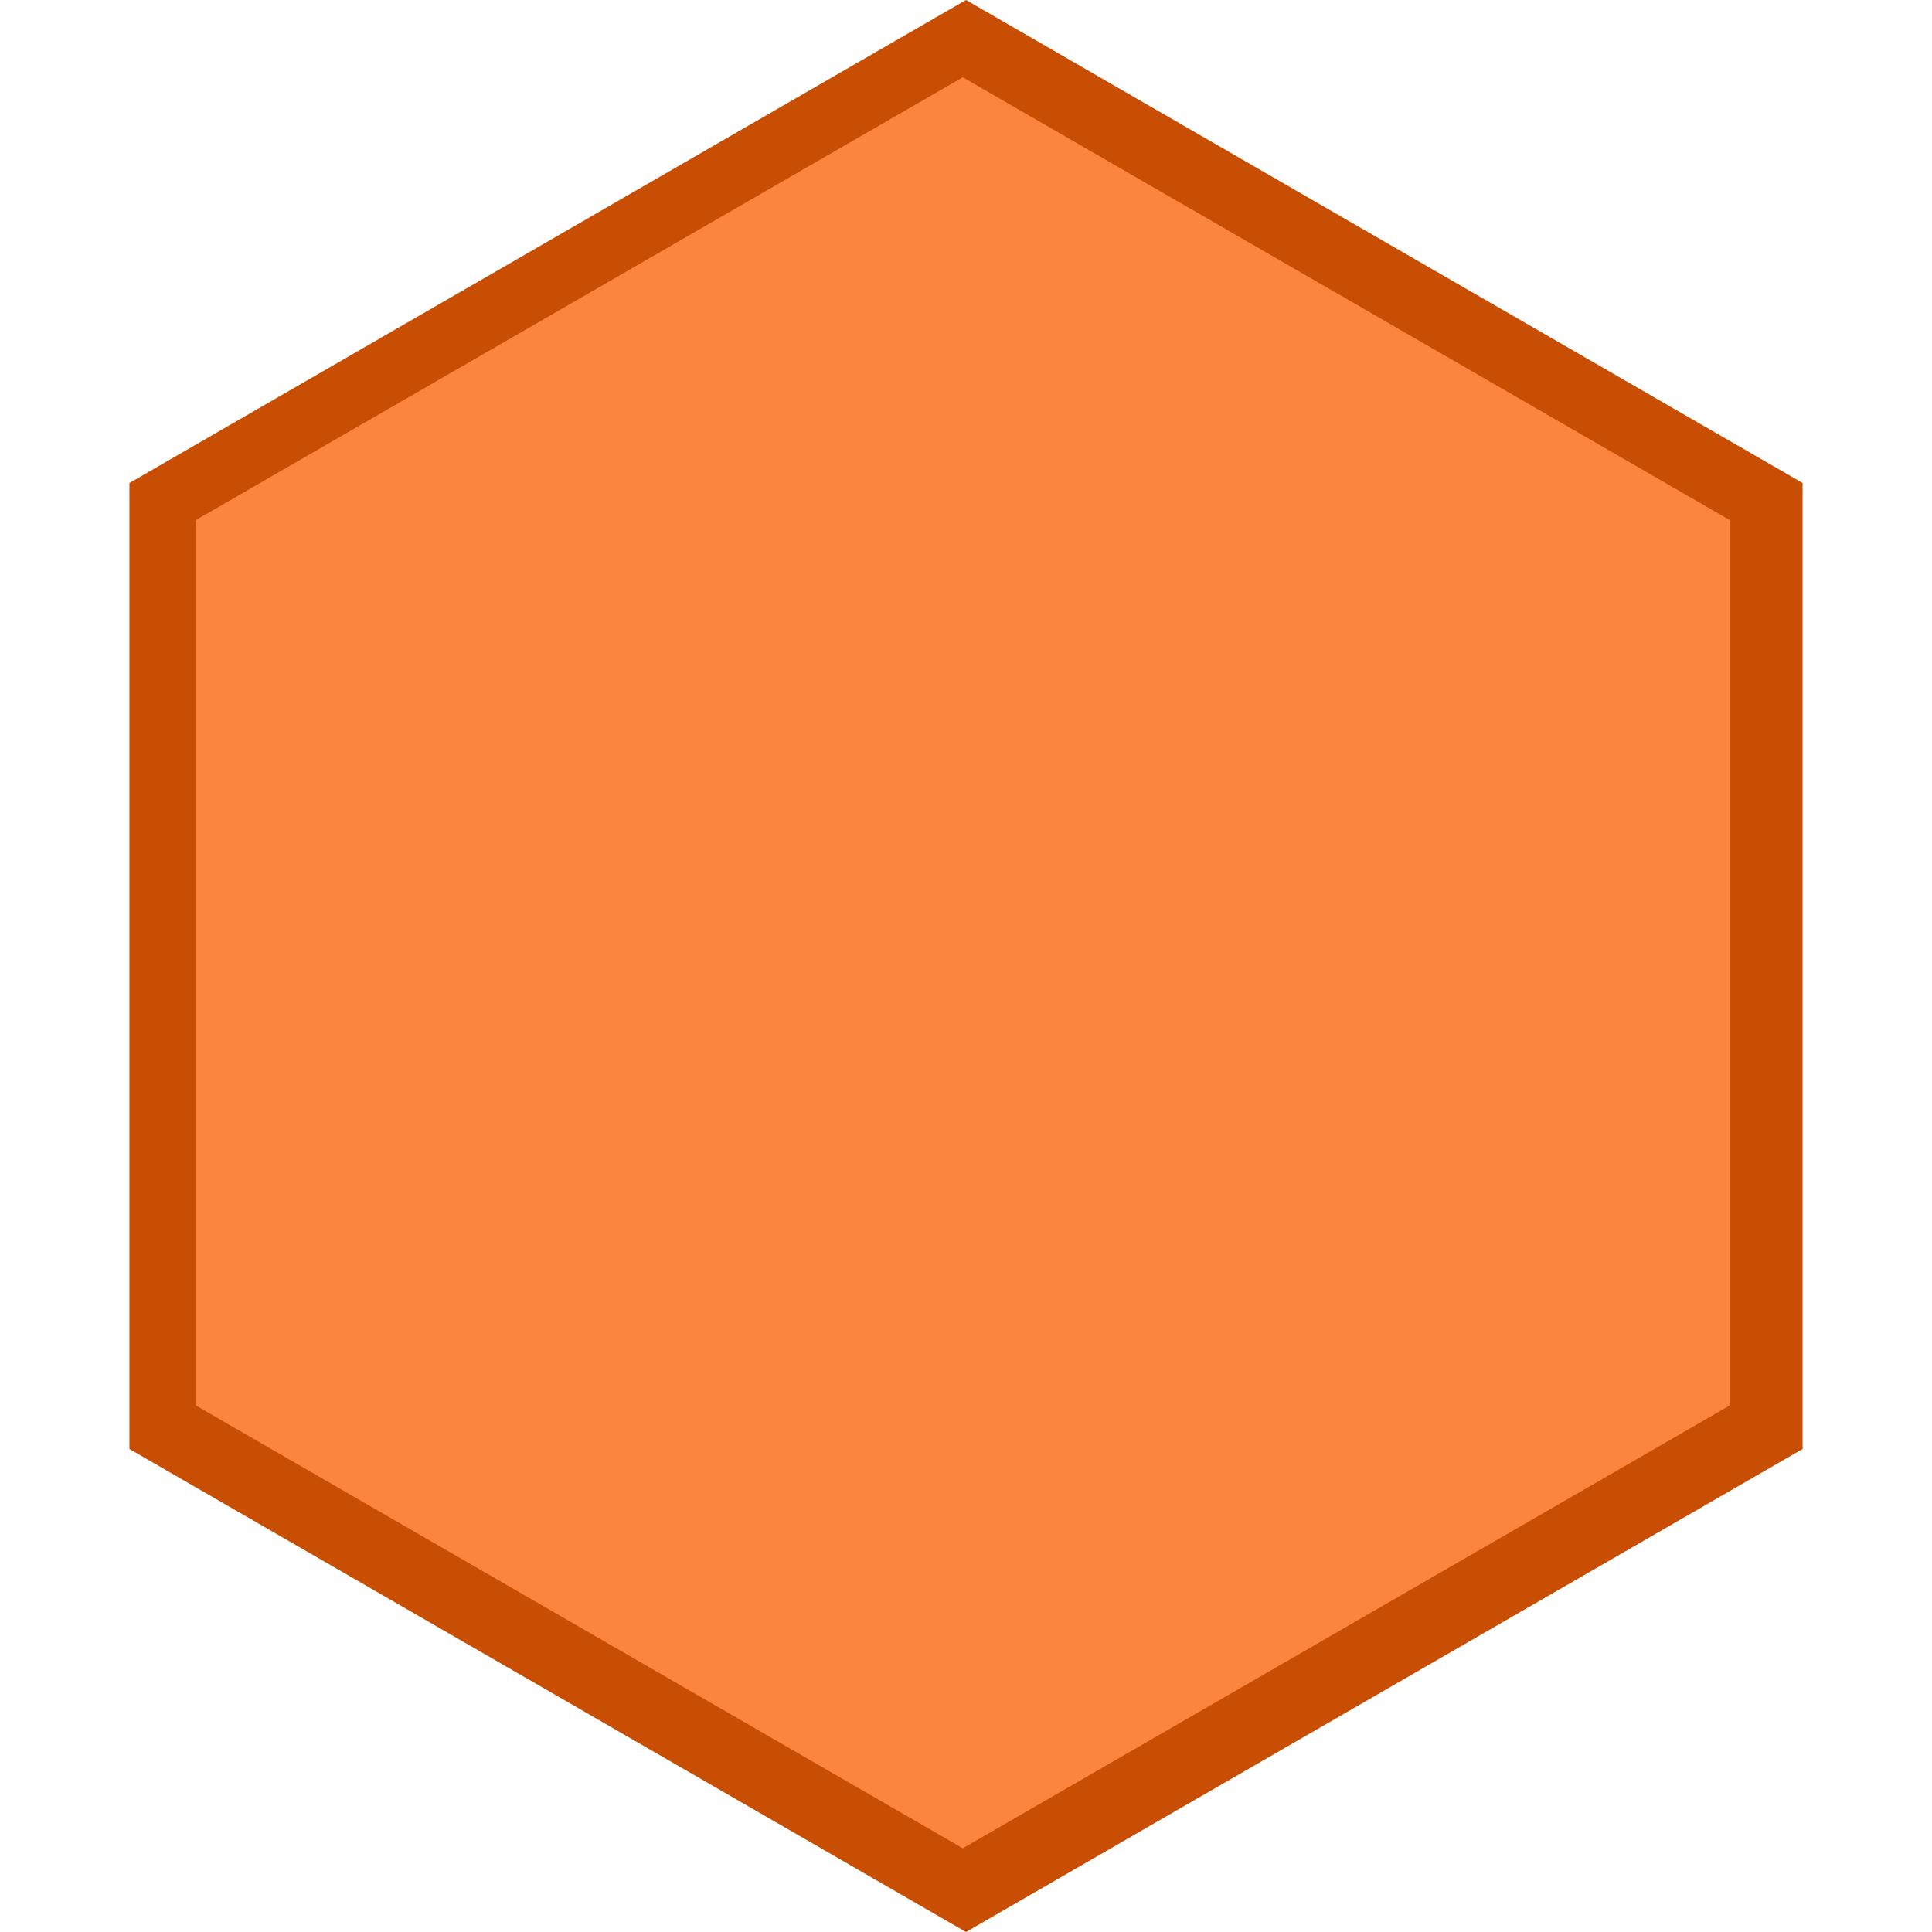
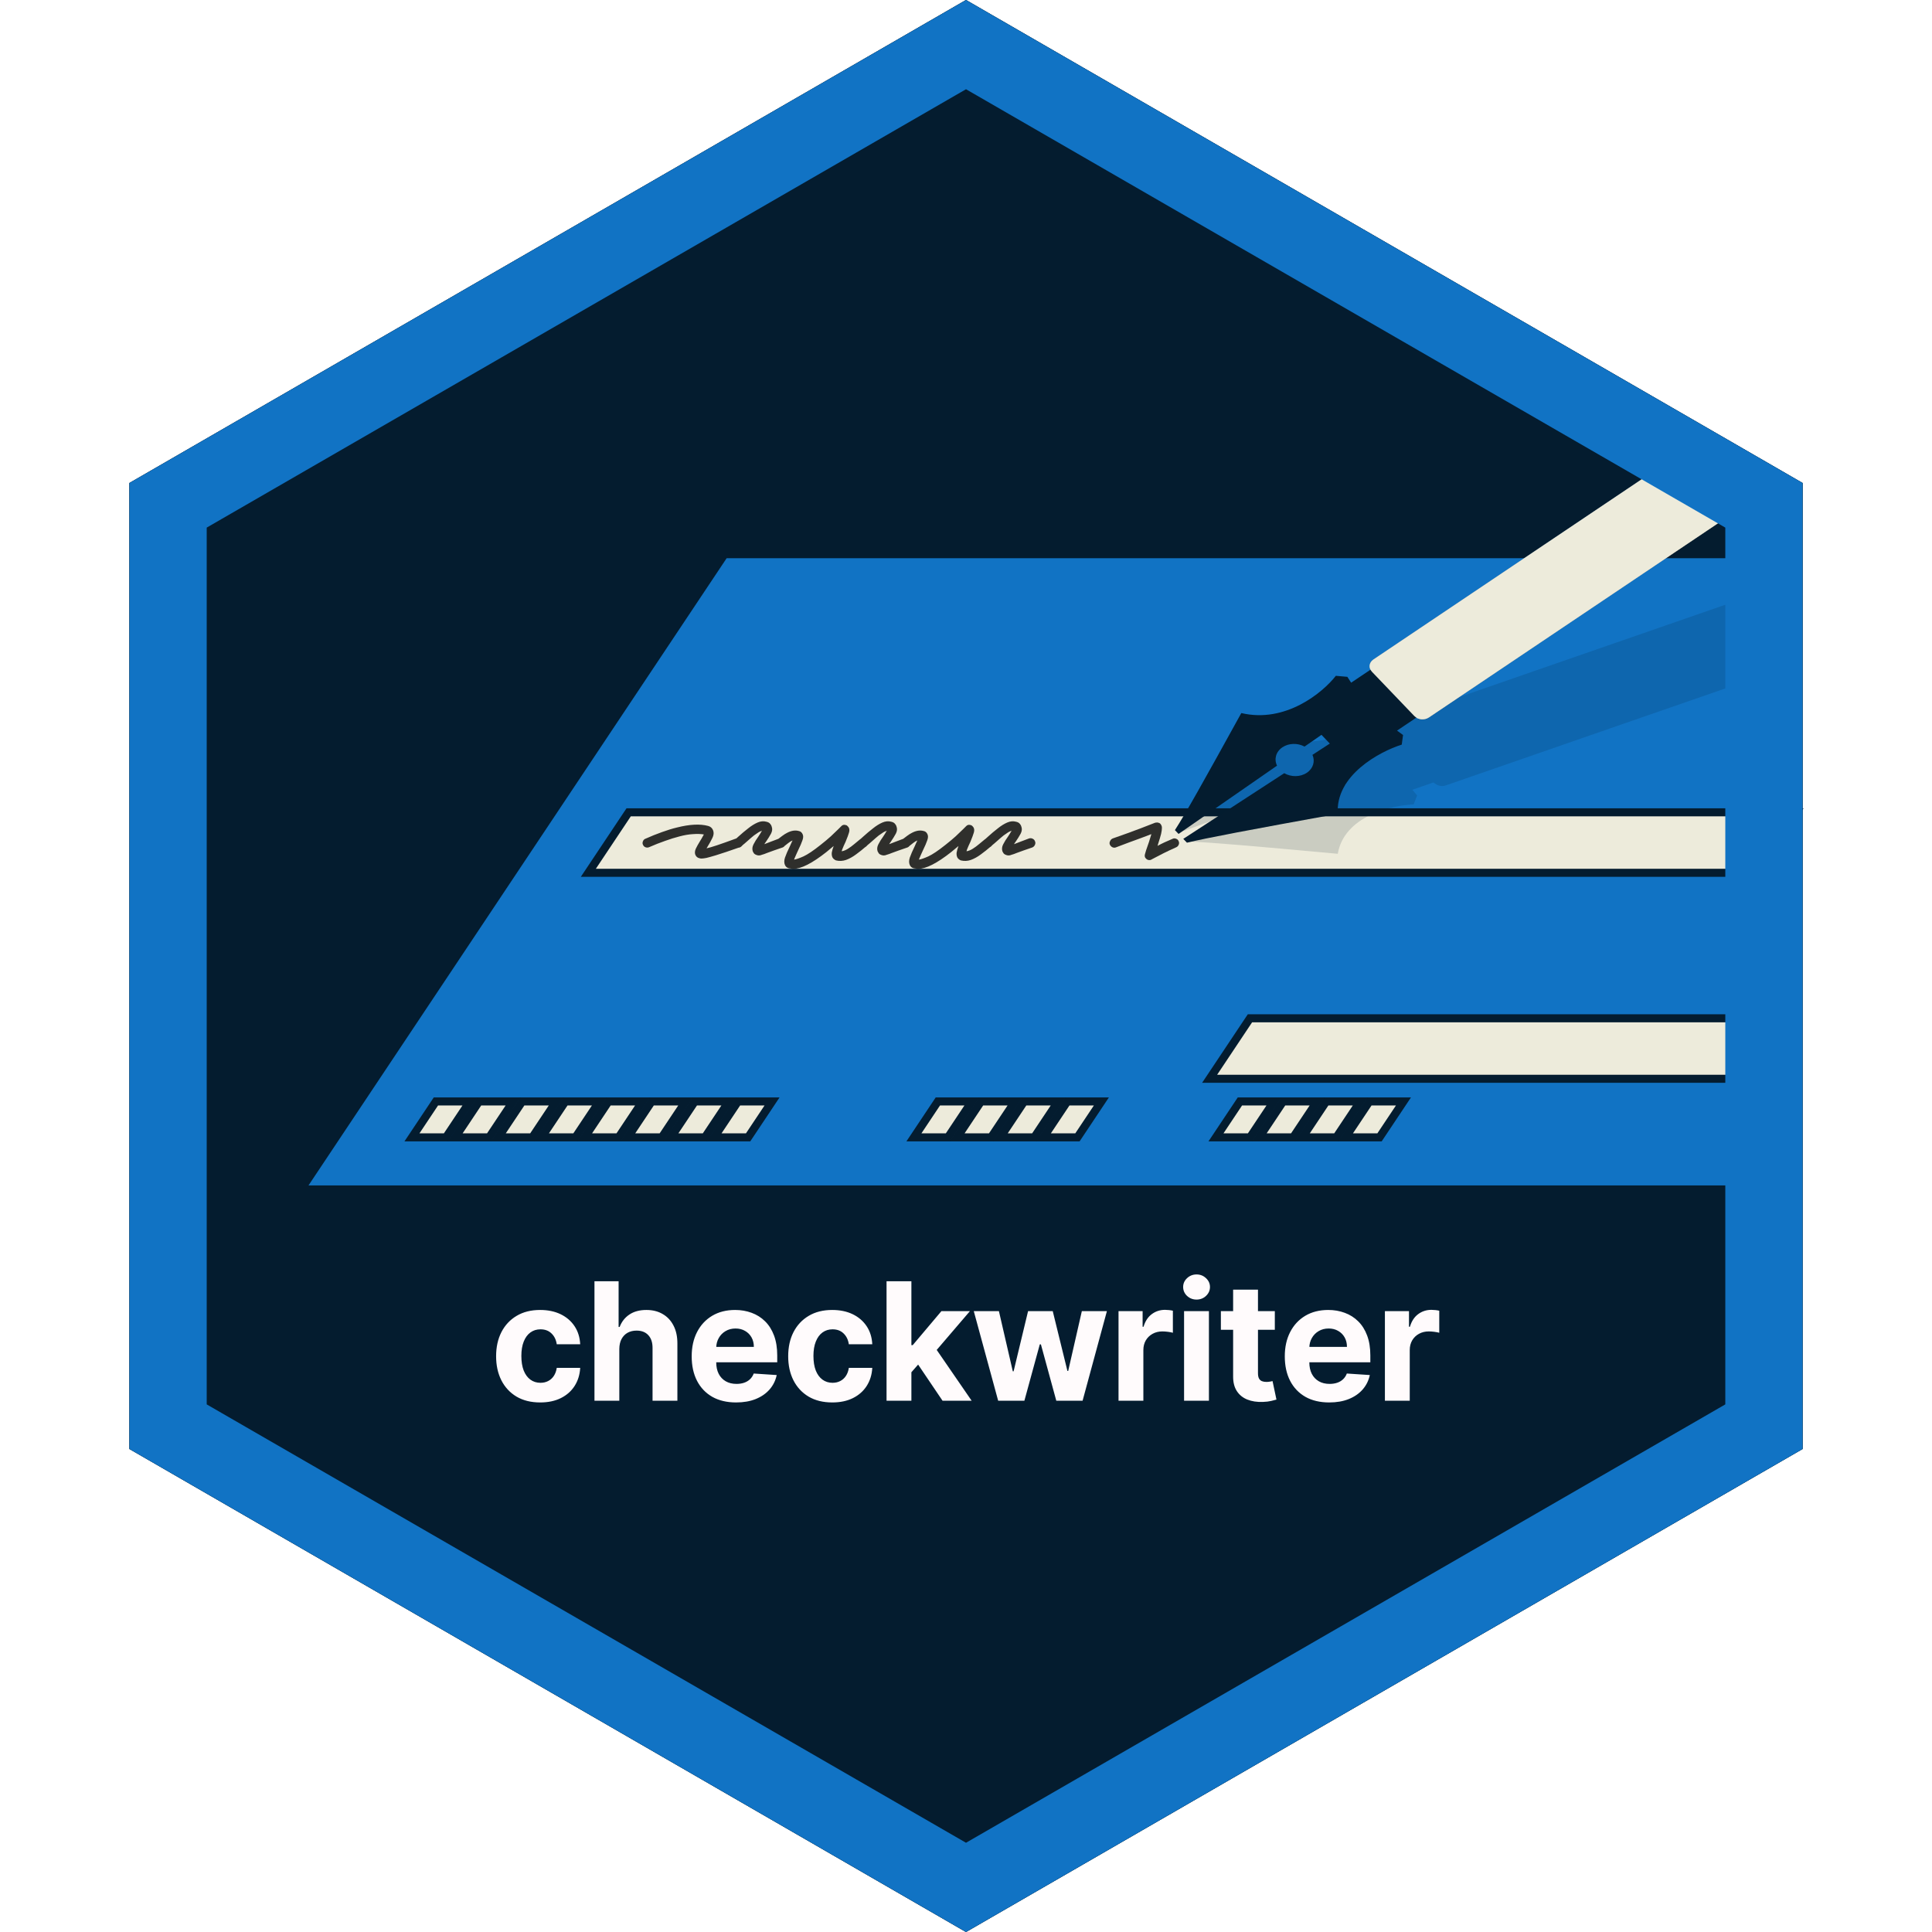
- <svg xmlns="http://www.w3.org/2000/svg" width="300" height="300" viewBox="0 0 300 300" fill="none">
-   <path d="M150 0L279.904 75V225L150 300L20.096 225V75L150 0Z" fill="#C84E04" />
-   <path d="M149.5 12L268.578 80.75V218.25L149.5 287L30.422 218.25V80.75L149.5 12Z" fill="#FB853D" />
+ <svg xmlns="http://www.w3.org/2000/svg" width="200" height="200" viewBox="0 0 200 200" fill="none">
+   <path d="M100 0L186.603 50V150L100 200L13.398 150V50L100 0Z" fill="#041C2F" />
+   <path d="M100 0L186.603 50V150L100 200L13.398 150V50L100 0Z" fill="#041C2F" />
+   <path d="M55.921 145.181C54.971 145.181 54.154 144.98 53.47 144.577C52.79 144.171 52.267 143.607 51.9 142.887C51.538 142.167 51.357 141.338 51.357 140.4C51.357 139.45 51.54 138.617 51.906 137.901C52.277 137.18 52.802 136.619 53.482 136.216C54.162 135.81 54.971 135.607 55.909 135.607C56.718 135.607 57.426 135.753 58.034 136.047C58.642 136.341 59.123 136.754 59.477 137.285C59.831 137.816 60.026 138.44 60.062 139.156H57.635C57.567 138.693 57.386 138.321 57.092 138.039C56.802 137.754 56.422 137.611 55.951 137.611C55.553 137.611 55.205 137.719 54.907 137.937C54.613 138.15 54.383 138.462 54.218 138.873C54.053 139.283 53.971 139.78 53.971 140.364C53.971 140.955 54.051 141.458 54.212 141.873C54.377 142.287 54.609 142.603 54.907 142.821C55.205 143.038 55.553 143.147 55.951 143.147C56.245 143.147 56.508 143.086 56.742 142.966C56.979 142.845 57.175 142.67 57.328 142.44C57.484 142.207 57.587 141.927 57.635 141.601H60.062C60.022 142.31 59.829 142.933 59.483 143.473C59.141 144.008 58.668 144.426 58.064 144.728C57.46 145.03 56.746 145.181 55.921 145.181ZM64.111 139.639V145H61.539V132.636H64.038V137.363H64.147C64.356 136.816 64.694 136.387 65.161 136.077C65.628 135.763 66.213 135.607 66.918 135.607C67.562 135.607 68.123 135.747 68.602 136.029C69.085 136.307 69.459 136.707 69.725 137.23C69.995 137.75 70.127 138.371 70.123 139.096V145H67.552V139.555C67.556 138.983 67.411 138.538 67.117 138.221C66.827 137.903 66.421 137.744 65.897 137.744C65.547 137.744 65.237 137.818 64.968 137.967C64.702 138.116 64.493 138.333 64.34 138.619C64.191 138.901 64.115 139.241 64.111 139.639ZM76.203 145.181C75.249 145.181 74.428 144.988 73.74 144.602C73.056 144.211 72.529 143.66 72.158 142.947C71.788 142.231 71.603 141.384 71.603 140.406C71.603 139.452 71.788 138.615 72.158 137.895C72.529 137.174 73.05 136.613 73.722 136.21C74.398 135.808 75.191 135.607 76.1 135.607C76.712 135.607 77.282 135.705 77.809 135.902C78.34 136.096 78.803 136.387 79.197 136.778C79.596 137.168 79.906 137.659 80.127 138.251C80.348 138.838 80.459 139.527 80.459 140.315V141.022H72.629V139.428H78.038C78.038 139.058 77.958 138.73 77.797 138.444C77.636 138.158 77.412 137.935 77.127 137.774C76.845 137.609 76.517 137.526 76.143 137.526C75.752 137.526 75.406 137.617 75.104 137.798C74.806 137.975 74.573 138.214 74.404 138.516C74.235 138.814 74.148 139.146 74.144 139.512V141.028C74.144 141.487 74.229 141.883 74.398 142.217C74.571 142.551 74.815 142.809 75.129 142.99C75.442 143.171 75.815 143.261 76.245 143.261C76.531 143.261 76.793 143.221 77.03 143.141C77.268 143.06 77.471 142.939 77.64 142.778C77.809 142.617 77.938 142.42 78.026 142.187L80.405 142.344C80.284 142.915 80.037 143.414 79.662 143.841C79.292 144.263 78.813 144.594 78.225 144.831C77.642 145.064 76.968 145.181 76.203 145.181ZM86.157 145.181C85.207 145.181 84.39 144.98 83.706 144.577C83.026 144.171 82.503 143.607 82.136 142.887C81.774 142.167 81.593 141.338 81.593 140.4C81.593 139.45 81.776 138.617 82.142 137.901C82.513 137.18 83.038 136.619 83.718 136.216C84.398 135.81 85.207 135.607 86.145 135.607C86.954 135.607 87.662 135.753 88.27 136.047C88.878 136.341 89.359 136.754 89.713 137.285C90.067 137.816 90.262 138.44 90.298 139.156H87.871C87.803 138.693 87.622 138.321 87.328 138.039C87.038 137.754 86.658 137.611 86.187 137.611C85.789 137.611 85.441 137.719 85.143 137.937C84.849 138.15 84.62 138.462 84.455 138.873C84.29 139.283 84.207 139.78 84.207 140.364C84.207 140.955 84.287 141.458 84.448 141.873C84.614 142.287 84.845 142.603 85.143 142.821C85.441 143.038 85.789 143.147 86.187 143.147C86.481 143.147 86.745 143.086 86.978 142.966C87.216 142.845 87.411 142.67 87.564 142.44C87.721 142.207 87.823 141.927 87.871 141.601H90.298C90.258 142.31 90.065 142.933 89.719 143.473C89.377 144.008 88.904 144.426 88.3 144.728C87.696 145.03 86.982 145.181 86.157 145.181ZM94.105 142.332L94.111 139.247H94.486L97.456 135.727H100.408L96.417 140.388H95.808L94.105 142.332ZM91.775 145V132.636H94.347V145H91.775ZM97.57 145L94.842 140.961L96.556 139.144L100.583 145H97.57ZM103.329 145L100.805 135.727H103.407L104.844 141.957H104.928L106.426 135.727H108.979L110.5 141.921H110.579L111.992 135.727H114.587L112.07 145H109.347L107.754 139.168H107.639L106.045 145H103.329ZM115.789 145V135.727H118.283V137.345H118.379C118.548 136.77 118.832 136.335 119.23 136.041C119.629 135.743 120.088 135.594 120.607 135.594C120.736 135.594 120.874 135.603 121.023 135.619C121.172 135.635 121.303 135.657 121.416 135.685V137.967C121.295 137.931 121.128 137.899 120.915 137.87C120.701 137.842 120.506 137.828 120.329 137.828C119.951 137.828 119.613 137.911 119.315 138.076C119.021 138.237 118.788 138.462 118.615 138.752C118.446 139.042 118.361 139.376 118.361 139.754V145H115.789ZM122.575 145V135.727H125.147V145H122.575ZM123.867 134.532C123.485 134.532 123.157 134.405 122.883 134.152C122.614 133.894 122.479 133.586 122.479 133.228C122.479 132.874 122.614 132.57 122.883 132.316C123.157 132.059 123.485 131.93 123.867 131.93C124.25 131.93 124.576 132.059 124.845 132.316C125.119 132.57 125.256 132.874 125.256 133.228C125.256 133.586 125.119 133.894 124.845 134.152C124.576 134.405 124.25 134.532 123.867 134.532ZM131.969 135.727V137.659H126.385V135.727H131.969ZM127.653 133.506H130.225V142.151C130.225 142.388 130.261 142.573 130.333 142.706C130.406 142.835 130.506 142.925 130.635 142.978C130.768 143.03 130.921 143.056 131.094 143.056C131.215 143.056 131.336 143.046 131.456 143.026C131.577 143.002 131.67 142.984 131.734 142.972L132.138 144.885C132.01 144.926 131.829 144.972 131.595 145.024C131.362 145.08 131.078 145.115 130.744 145.127C130.124 145.151 129.581 145.068 129.114 144.879C128.651 144.69 128.291 144.396 128.033 143.998C127.776 143.599 127.649 143.096 127.653 142.489V133.506ZM137.601 145.181C136.647 145.181 135.826 144.988 135.138 144.602C134.454 144.211 133.926 143.66 133.556 142.947C133.186 142.231 133.001 141.384 133.001 140.406C133.001 139.452 133.186 138.615 133.556 137.895C133.926 137.174 134.448 136.613 135.12 136.21C135.796 135.808 136.589 135.607 137.498 135.607C138.11 135.607 138.68 135.705 139.207 135.902C139.738 136.096 140.201 136.387 140.595 136.778C140.994 137.168 141.304 137.659 141.525 138.251C141.746 138.838 141.857 139.527 141.857 140.315V141.022H134.027V139.428H139.436C139.436 139.058 139.356 138.73 139.195 138.444C139.034 138.158 138.81 137.935 138.525 137.774C138.243 137.609 137.915 137.526 137.541 137.526C137.15 137.526 136.804 137.617 136.502 137.798C136.204 137.975 135.971 138.214 135.802 138.516C135.633 138.814 135.546 139.146 135.542 139.512V141.028C135.542 141.487 135.627 141.883 135.796 142.217C135.969 142.551 136.212 142.809 136.526 142.99C136.84 143.171 137.213 143.261 137.643 143.261C137.929 143.261 138.191 143.221 138.428 143.141C138.665 143.06 138.869 142.939 139.038 142.778C139.207 142.617 139.336 142.42 139.424 142.187L141.803 142.344C141.682 142.915 141.434 143.414 141.06 143.841C140.69 144.263 140.211 144.594 139.623 144.831C139.04 145.064 138.366 145.181 137.601 145.181ZM143.365 145V135.727H145.858V137.345H145.955C146.124 136.77 146.408 136.335 146.806 136.041C147.205 135.743 147.664 135.594 148.183 135.594C148.312 135.594 148.45 135.603 148.599 135.619C148.748 135.635 148.879 135.657 148.992 135.685V137.967C148.871 137.931 148.704 137.899 148.491 137.87C148.277 137.842 148.082 137.828 147.905 137.828C147.527 137.828 147.189 137.911 146.891 138.076C146.597 138.237 146.364 138.462 146.191 138.752C146.021 139.042 145.937 139.376 145.937 139.754V145H143.365Z" fill="#FFFBFC" />
+   <path d="M74.953 57.288H184V123.216H31.001L74.953 57.288Z" fill="#1173C4" />
+   <path d="M74.953 57.288H184V123.216H31.001L74.953 57.288Z" stroke="#041C2F" />
+   <rect width="120.852" height="7.524" transform="matrix(1 0 -0.5547 0.83205 65.0791 84.0894)" fill="#EDEBDB" />
+   <rect width="120.852" height="7.524" transform="matrix(1 0 -0.5547 0.83205 65.0791 84.0894)" stroke="#041C2F" />
+   <rect width="3.527" height="4.467" transform="matrix(1 0 -0.5547 0.83205 45.125 114.021)" fill="#EDEBDB" />
+   <rect width="3.527" height="4.467" transform="matrix(1 0 -0.5547 0.83205 45.125 114.021)" stroke="#041C2F" />
+   <rect width="3.527" height="4.467" transform="matrix(1 0 -0.5547 0.83205 49.5928 114.021)" fill="#EDEBDB" />
+   <rect width="3.527" height="4.467" transform="matrix(1 0 -0.5547 0.83205 49.5928 114.021)" stroke="#041C2F" />
+   <rect width="3.527" height="4.467" transform="matrix(1 0 -0.5547 0.83205 54.0596 114.021)" fill="#EDEBDB" />
+   <rect width="3.527" height="4.467" transform="matrix(1 0 -0.5547 0.83205 54.0596 114.021)" stroke="#041C2F" />
+   <rect width="3.527" height="4.467" transform="matrix(1 0 -0.5547 0.83205 58.5264 114.021)" fill="#EDEBDB" />
+   <rect width="3.527" height="4.467" transform="matrix(1 0 -0.5547 0.83205 58.5264 114.021)" stroke="#041C2F" />
+   <rect width="3.527" height="4.467" transform="matrix(1 0 -0.5547 0.83205 62.9932 114.021)" fill="#EDEBDB" />
+   <rect width="3.527" height="4.467" transform="matrix(1 0 -0.5547 0.83205 62.9932 114.021)" stroke="#041C2F" />
+   <rect width="3.527" height="4.467" transform="matrix(1 0 -0.5547 0.83205 67.4609 114.021)" fill="#EDEBDB" />
+   <rect width="3.527" height="4.467" transform="matrix(1 0 -0.5547 0.83205 67.4609 114.021)" stroke="#041C2F" />
+   <rect width="3.527" height="4.467" transform="matrix(1 0 -0.5547 0.83205 71.9287 114.021)" fill="#EDEBDB" />
+   <rect width="3.527" height="4.467" transform="matrix(1 0 -0.5547 0.83205 71.9287 114.021)" stroke="#041C2F" />
+   <rect width="3.527" height="4.467" transform="matrix(1 0 -0.5547 0.83205 76.3955 114.021)" fill="#EDEBDB" />
+   <rect width="3.527" height="4.467" transform="matrix(1 0 -0.5547 0.83205 76.3955 114.021)" stroke="#041C2F" />
+   <rect width="3.527" height="4.467" transform="matrix(1 0 -0.5547 0.83205 97.0869 114.021)" fill="#EDEBDB" />
+   <rect width="3.527" height="4.467" transform="matrix(1 0 -0.5547 0.83205 97.0869 114.021)" stroke="#041C2F" />
+   <rect width="3.527" height="4.467" transform="matrix(1 0 -0.5547 0.83205 101.554 114.021)" fill="#EDEBDB" />
+   <rect width="3.527" height="4.467" transform="matrix(1 0 -0.5547 0.83205 101.554 114.021)" stroke="#041C2F" />
+   <rect width="3.527" height="4.467" transform="matrix(1 0 -0.5547 0.83205 106.021 114.021)" fill="#EDEBDB" />
+   <rect width="3.527" height="4.467" transform="matrix(1 0 -0.5547 0.83205 106.021 114.021)" stroke="#041C2F" />
+   <rect width="3.527" height="4.467" transform="matrix(1 0 -0.5547 0.83205 110.488 114.021)" fill="#EDEBDB" />
+   <rect width="3.527" height="4.467" transform="matrix(1 0 -0.5547 0.83205 110.488 114.021)" stroke="#041C2F" />
+   <rect width="3.527" height="4.467" transform="matrix(1 0 -0.5547 0.83205 128.356 114.021)" fill="#EDEBDB" />
+   <rect width="3.527" height="4.467" transform="matrix(1 0 -0.5547 0.83205 128.356 114.021)" stroke="#041C2F" />
+   <rect width="3.527" height="4.467" transform="matrix(1 0 -0.5547 0.83205 132.824 114.021)" fill="#EDEBDB" />
+   <rect width="3.527" height="4.467" transform="matrix(1 0 -0.5547 0.83205 132.824 114.021)" stroke="#041C2F" />
+   <rect width="3.527" height="4.467" transform="matrix(1 0 -0.5547 0.83205 137.292 114.021)" fill="#EDEBDB" />
+   <rect width="3.527" height="4.467" transform="matrix(1 0 -0.5547 0.83205 137.292 114.021)" stroke="#041C2F" />
+   <rect width="3.527" height="4.467" transform="matrix(1 0 -0.5547 0.83205 141.759 114.021)" fill="#EDEBDB" />
+   <rect width="3.527" height="4.467" transform="matrix(1 0 -0.5547 0.83205 141.759 114.021)" stroke="#041C2F" />
+   <rect width="54.457" height="7.524" transform="matrix(1 0 -0.5547 0.83205 129.394 105.414)" fill="#EDEBDB" />
+   <rect width="54.457" height="7.524" transform="matrix(1 0 -0.5547 0.83205 129.394 105.414)" stroke="#041C2F" />
+   <path d="M72.616 88.876C72.541 88.876 72.472 88.865 72.408 88.844C72.205 88.801 72.061 88.679 71.976 88.476C71.912 88.295 71.928 88.092 72.024 87.868C72.131 87.644 72.269 87.393 72.44 87.116C72.504 87.02 72.563 86.924 72.616 86.828C72.68 86.721 72.733 86.625 72.776 86.54C72.797 86.508 72.813 86.481 72.824 86.46C72.835 86.428 72.845 86.401 72.856 86.38C72.536 86.327 72.163 86.316 71.736 86.348C71.32 86.369 70.851 86.449 70.328 86.588C69.869 86.705 69.373 86.86 68.84 87.052C68.317 87.233 67.763 87.452 67.176 87.708C67.059 87.751 66.941 87.751 66.824 87.708C66.707 87.665 66.621 87.585 66.568 87.468C66.504 87.351 66.499 87.228 66.552 87.1C66.605 86.961 66.691 86.871 66.808 86.828C67.405 86.561 67.976 86.332 68.52 86.14C69.075 85.937 69.597 85.777 70.088 85.66C71.4 85.329 72.472 85.276 73.304 85.5C73.549 85.564 73.72 85.713 73.816 85.948C73.912 86.183 73.891 86.444 73.752 86.732C73.613 87.02 73.448 87.319 73.256 87.628C73.245 87.649 73.229 87.676 73.208 87.708C73.187 87.74 73.165 87.777 73.144 87.82C73.389 87.767 73.752 87.66 74.232 87.5C74.712 87.34 75.373 87.105 76.216 86.796C76.333 86.753 76.451 86.764 76.568 86.828C76.696 86.881 76.781 86.972 76.824 87.1C76.877 87.217 76.877 87.34 76.824 87.468C76.771 87.585 76.675 87.671 76.536 87.724C76.045 87.895 75.597 88.049 75.192 88.188C74.787 88.327 74.424 88.444 74.104 88.54C73.677 88.668 73.352 88.759 73.128 88.812C72.904 88.855 72.733 88.876 72.616 88.876ZM78.55 88.556C78.496 88.556 78.454 88.551 78.422 88.54C78.251 88.497 78.129 88.433 78.054 88.348C77.99 88.252 77.947 88.177 77.926 88.124C77.851 87.889 77.878 87.649 78.006 87.404C78.134 87.148 78.299 86.881 78.502 86.604C78.566 86.519 78.624 86.428 78.678 86.332C78.742 86.225 78.795 86.135 78.838 86.06C78.849 86.049 78.865 86.028 78.886 85.996C78.822 86.017 78.742 86.049 78.646 86.092C78.561 86.135 78.459 86.199 78.342 86.284C78.15 86.401 77.947 86.556 77.734 86.748C77.52 86.929 77.302 87.121 77.078 87.324C77.025 87.367 76.966 87.415 76.902 87.468C76.849 87.521 76.795 87.575 76.742 87.628C76.646 87.713 76.534 87.756 76.406 87.756C76.267 87.745 76.155 87.687 76.07 87.58C75.974 87.484 75.931 87.372 75.942 87.244C75.953 87.105 76.006 86.993 76.102 86.908C76.155 86.855 76.214 86.801 76.278 86.748C76.331 86.695 76.385 86.647 76.438 86.604C76.779 86.295 77.115 86.012 77.446 85.756C77.776 85.489 78.102 85.287 78.422 85.148C78.742 85.009 79.051 84.983 79.35 85.068C79.531 85.111 79.659 85.185 79.734 85.292C79.819 85.388 79.867 85.473 79.878 85.548C79.974 85.783 79.953 86.033 79.814 86.3C79.675 86.556 79.499 86.839 79.286 87.148C79.264 87.169 79.238 87.207 79.206 87.26C79.184 87.303 79.158 87.345 79.126 87.388C79.286 87.324 79.494 87.244 79.75 87.148C80.006 87.052 80.315 86.935 80.678 86.796C80.817 86.753 80.945 86.764 81.062 86.828C81.179 86.881 81.259 86.972 81.302 87.1C81.355 87.217 81.35 87.34 81.286 87.468C81.233 87.585 81.147 87.671 81.03 87.724C80.689 87.841 80.379 87.948 80.102 88.044C79.825 88.14 79.59 88.225 79.398 88.3C79.291 88.343 79.195 88.38 79.11 88.412C79.035 88.433 78.966 88.455 78.902 88.476C78.827 88.497 78.763 88.519 78.71 88.54C78.656 88.551 78.603 88.556 78.55 88.556ZM82.108 89.948C82.034 89.948 81.959 89.937 81.884 89.916C81.809 89.905 81.735 89.895 81.66 89.884C81.468 89.831 81.335 89.719 81.26 89.548C81.164 89.335 81.164 89.079 81.26 88.78C81.367 88.471 81.537 88.076 81.772 87.596C81.815 87.511 81.858 87.415 81.9 87.308C81.954 87.201 82.001 87.1 82.044 87.004C81.906 87.057 81.756 87.148 81.596 87.276C81.447 87.393 81.292 87.516 81.132 87.644C81.025 87.719 80.908 87.751 80.78 87.74C80.641 87.719 80.529 87.66 80.444 87.564C80.37 87.457 80.343 87.34 80.364 87.212C80.375 87.084 80.428 86.972 80.524 86.876C80.674 86.769 80.828 86.652 80.988 86.524C81.159 86.396 81.329 86.289 81.5 86.204C81.938 85.98 82.338 85.921 82.7 86.028C82.871 86.06 82.999 86.167 83.084 86.348C83.169 86.519 83.164 86.732 83.068 86.988C82.983 87.244 82.834 87.591 82.62 88.028C82.567 88.156 82.508 88.284 82.444 88.412C82.391 88.54 82.338 88.663 82.284 88.78C82.273 88.823 82.257 88.86 82.236 88.892C82.225 88.924 82.215 88.956 82.204 88.988C82.428 88.956 82.754 88.844 83.18 88.652C83.618 88.449 84.204 88.055 84.94 87.468C85.335 87.159 85.692 86.86 86.012 86.572C86.332 86.273 86.588 86.028 86.78 85.836C86.972 85.644 87.068 85.548 87.068 85.548C87.196 85.399 87.351 85.351 87.532 85.404C87.618 85.415 87.687 85.452 87.74 85.516C87.793 85.569 87.836 85.623 87.868 85.676C87.943 85.825 87.948 86.001 87.884 86.204C87.831 86.396 87.713 86.711 87.532 87.148C87.468 87.287 87.404 87.425 87.34 87.564C87.287 87.703 87.234 87.831 87.18 87.948C87.169 87.991 87.159 88.028 87.148 88.06C87.148 88.081 87.143 88.103 87.132 88.124C87.335 88.092 87.548 88.007 87.772 87.868C88.007 87.719 88.231 87.553 88.444 87.372C88.668 87.191 88.855 87.036 89.004 86.908C89.111 86.812 89.228 86.769 89.356 86.78C89.484 86.791 89.596 86.844 89.692 86.94C89.778 87.047 89.815 87.164 89.804 87.292C89.804 87.42 89.751 87.532 89.644 87.628C89.314 87.916 88.972 88.188 88.62 88.444C88.279 88.7 87.932 88.892 87.58 89.02C87.239 89.137 86.892 89.153 86.54 89.068C86.37 88.993 86.247 88.887 86.172 88.748C86.108 88.599 86.087 88.433 86.108 88.252C86.14 88.071 86.204 87.847 86.3 87.58C86.183 87.687 86.06 87.788 85.932 87.884C85.815 87.98 85.687 88.087 85.548 88.204C84.076 89.367 82.93 89.948 82.108 89.948ZM91.472 88.556C91.418 88.556 91.376 88.551 91.344 88.54C91.173 88.497 91.05 88.433 90.976 88.348C90.912 88.252 90.869 88.177 90.848 88.124C90.773 87.889 90.8 87.649 90.928 87.404C91.056 87.148 91.221 86.881 91.424 86.604C91.488 86.519 91.546 86.428 91.6 86.332C91.664 86.225 91.717 86.135 91.76 86.06C91.77 86.049 91.786 86.028 91.808 85.996C91.744 86.017 91.664 86.049 91.568 86.092C91.482 86.135 91.381 86.199 91.264 86.284C91.072 86.401 90.869 86.556 90.656 86.748C90.442 86.929 90.224 87.121 90 87.324C89.946 87.367 89.888 87.415 89.824 87.468C89.77 87.521 89.717 87.575 89.664 87.628C89.568 87.713 89.456 87.756 89.328 87.756C89.189 87.745 89.077 87.687 88.992 87.58C88.896 87.484 88.853 87.372 88.864 87.244C88.874 87.105 88.928 86.993 89.024 86.908C89.077 86.855 89.136 86.801 89.2 86.748C89.253 86.695 89.306 86.647 89.36 86.604C89.701 86.295 90.037 86.012 90.368 85.756C90.698 85.489 91.024 85.287 91.344 85.148C91.664 85.009 91.973 84.983 92.272 85.068C92.453 85.111 92.581 85.185 92.656 85.292C92.741 85.388 92.789 85.473 92.8 85.548C92.896 85.783 92.874 86.033 92.736 86.3C92.597 86.556 92.421 86.839 92.208 87.148C92.186 87.169 92.16 87.207 92.128 87.26C92.106 87.303 92.08 87.345 92.048 87.388C92.208 87.324 92.416 87.244 92.672 87.148C92.928 87.052 93.237 86.935 93.6 86.796C93.738 86.753 93.866 86.764 93.984 86.828C94.101 86.881 94.181 86.972 94.224 87.1C94.277 87.217 94.272 87.34 94.208 87.468C94.154 87.585 94.069 87.671 93.952 87.724C93.61 87.841 93.301 87.948 93.024 88.044C92.746 88.14 92.512 88.225 92.32 88.3C92.213 88.343 92.117 88.38 92.032 88.412C91.957 88.433 91.888 88.455 91.824 88.476C91.749 88.497 91.685 88.519 91.632 88.54C91.578 88.551 91.525 88.556 91.472 88.556ZM95.03 89.948C94.955 89.948 94.881 89.937 94.806 89.916C94.731 89.905 94.657 89.895 94.582 89.884C94.39 89.831 94.257 89.719 94.182 89.548C94.086 89.335 94.086 89.079 94.182 88.78C94.289 88.471 94.459 88.076 94.694 87.596C94.737 87.511 94.779 87.415 94.822 87.308C94.875 87.201 94.923 87.1 94.966 87.004C94.827 87.057 94.678 87.148 94.518 87.276C94.369 87.393 94.214 87.516 94.054 87.644C93.947 87.719 93.83 87.751 93.702 87.74C93.563 87.719 93.451 87.66 93.366 87.564C93.291 87.457 93.265 87.34 93.286 87.212C93.297 87.084 93.35 86.972 93.446 86.876C93.595 86.769 93.75 86.652 93.91 86.524C94.081 86.396 94.251 86.289 94.422 86.204C94.859 85.98 95.259 85.921 95.622 86.028C95.793 86.06 95.921 86.167 96.006 86.348C96.091 86.519 96.086 86.732 95.99 86.988C95.905 87.244 95.755 87.591 95.542 88.028C95.489 88.156 95.43 88.284 95.366 88.412C95.313 88.54 95.259 88.663 95.206 88.78C95.195 88.823 95.179 88.86 95.158 88.892C95.147 88.924 95.137 88.956 95.126 88.988C95.35 88.956 95.675 88.844 96.102 88.652C96.539 88.449 97.126 88.055 97.862 87.468C98.257 87.159 98.614 86.86 98.934 86.572C99.254 86.273 99.51 86.028 99.702 85.836C99.894 85.644 99.99 85.548 99.99 85.548C100.118 85.399 100.273 85.351 100.454 85.404C100.539 85.415 100.609 85.452 100.662 85.516C100.715 85.569 100.758 85.623 100.79 85.676C100.865 85.825 100.87 86.001 100.806 86.204C100.753 86.396 100.635 86.711 100.454 87.148C100.39 87.287 100.326 87.425 100.262 87.564C100.209 87.703 100.155 87.831 100.102 87.948C100.091 87.991 100.081 88.028 100.07 88.06C100.07 88.081 100.065 88.103 100.054 88.124C100.257 88.092 100.47 88.007 100.694 87.868C100.929 87.719 101.153 87.553 101.366 87.372C101.59 87.191 101.777 87.036 101.926 86.908C102.033 86.812 102.15 86.769 102.278 86.78C102.406 86.791 102.518 86.844 102.614 86.94C102.699 87.047 102.737 87.164 102.726 87.292C102.726 87.42 102.673 87.532 102.566 87.628C102.235 87.916 101.894 88.188 101.542 88.444C101.201 88.7 100.854 88.892 100.502 89.02C100.161 89.137 99.814 89.153 99.462 89.068C99.291 88.993 99.169 88.887 99.094 88.748C99.03 88.599 99.009 88.433 99.03 88.252C99.062 88.071 99.126 87.847 99.222 87.58C99.105 87.687 98.982 87.788 98.854 87.884C98.737 87.98 98.609 88.087 98.47 88.204C96.998 89.367 95.851 89.948 95.03 89.948ZM104.394 88.556C104.34 88.556 104.298 88.551 104.266 88.54C104.095 88.497 103.972 88.433 103.898 88.348C103.834 88.252 103.791 88.177 103.77 88.124C103.695 87.889 103.722 87.649 103.85 87.404C103.978 87.148 104.143 86.881 104.346 86.604C104.41 86.519 104.468 86.428 104.522 86.332C104.586 86.225 104.639 86.135 104.682 86.06C104.692 86.049 104.708 86.028 104.73 85.996C104.666 86.017 104.586 86.049 104.49 86.092C104.404 86.135 104.303 86.199 104.186 86.284C103.994 86.401 103.791 86.556 103.578 86.748C103.364 86.929 103.146 87.121 102.922 87.324C102.868 87.367 102.81 87.415 102.746 87.468C102.692 87.521 102.639 87.575 102.586 87.628C102.49 87.713 102.378 87.756 102.25 87.756C102.111 87.745 101.999 87.687 101.914 87.58C101.818 87.484 101.775 87.372 101.786 87.244C101.796 87.105 101.85 86.993 101.946 86.908C101.999 86.855 102.058 86.801 102.122 86.748C102.175 86.695 102.228 86.647 102.282 86.604C102.623 86.295 102.959 86.012 103.29 85.756C103.62 85.489 103.946 85.287 104.266 85.148C104.586 85.009 104.895 84.983 105.194 85.068C105.375 85.111 105.503 85.185 105.578 85.292C105.663 85.388 105.711 85.473 105.722 85.548C105.818 85.783 105.796 86.033 105.658 86.3C105.519 86.556 105.343 86.839 105.13 87.148C105.108 87.169 105.082 87.207 105.05 87.26C105.028 87.303 105.002 87.345 104.97 87.388C105.13 87.324 105.338 87.244 105.594 87.148C105.85 87.052 106.159 86.935 106.522 86.796C106.66 86.753 106.788 86.764 106.906 86.828C107.023 86.881 107.103 86.972 107.146 87.1C107.199 87.217 107.194 87.34 107.13 87.468C107.076 87.585 106.991 87.671 106.874 87.724C106.532 87.841 106.223 87.948 105.946 88.044C105.668 88.14 105.434 88.225 105.242 88.3C105.135 88.343 105.039 88.38 104.954 88.412C104.879 88.433 104.81 88.455 104.746 88.476C104.671 88.497 104.607 88.519 104.554 88.54C104.5 88.551 104.447 88.556 104.394 88.556Z" fill="black" fill-opacity="0.8" />
+   <path d="M118.998 89.036C118.87 89.036 118.763 88.999 118.678 88.924C118.507 88.785 118.459 88.609 118.534 88.396C118.534 88.385 118.571 88.257 118.646 88.012C118.731 87.767 118.827 87.489 118.934 87.18C118.987 86.999 119.035 86.844 119.078 86.716C119.12 86.577 119.158 86.455 119.19 86.348C118.902 86.455 118.55 86.588 118.134 86.748C117.718 86.897 117.28 87.057 116.822 87.228C116.374 87.399 115.936 87.564 115.51 87.724C115.392 87.767 115.275 87.761 115.158 87.708C115.03 87.644 114.939 87.548 114.886 87.42C114.843 87.303 114.854 87.185 114.918 87.068C114.971 86.94 115.062 86.849 115.19 86.796C115.67 86.625 116.166 86.449 116.678 86.268C117.19 86.076 117.664 85.9 118.102 85.74C118.539 85.569 118.896 85.431 119.174 85.324C119.451 85.217 119.59 85.164 119.59 85.164C119.643 85.153 119.696 85.148 119.75 85.148C119.803 85.137 119.851 85.143 119.894 85.164C120.043 85.185 120.15 85.271 120.214 85.42C120.267 85.505 120.288 85.617 120.278 85.756C120.278 85.884 120.251 86.071 120.198 86.316C120.166 86.455 120.123 86.609 120.07 86.78C120.027 86.94 119.968 87.127 119.894 87.34C119.883 87.383 119.872 87.42 119.862 87.452C119.851 87.484 119.84 87.521 119.83 87.564C120.256 87.329 120.779 87.084 121.398 86.828C121.515 86.775 121.632 86.775 121.75 86.828C121.878 86.871 121.963 86.951 122.006 87.068C122.07 87.185 122.075 87.308 122.022 87.436C121.968 87.564 121.883 87.655 121.766 87.708C121.286 87.921 120.854 88.124 120.47 88.316C120.096 88.508 119.798 88.663 119.574 88.78C119.35 88.897 119.238 88.956 119.238 88.956C119.174 89.009 119.094 89.036 118.998 89.036Z" fill="black" fill-opacity="0.8" />
+   <path fill-rule="evenodd" clip-rule="evenodd" d="M181.096 62.782C180.828 62.299 180.188 62.054 179.666 62.235L145.63 74.043C145.199 74.192 144.984 74.584 145.072 74.989L142.884 75.747L142.655 75.063L141.559 74.646C139.89 75.951 135.537 77.999 131.485 75.754C126.138 81.572 123.62 84.266 122.26 85.545L122.526 86.024L133.687 81.957C133.551 81.248 133.937 80.566 134.693 80.304C135.431 80.048 136.301 80.267 136.87 80.797L138.766 80.106L139.372 81.199L137.445 81.835C137.552 82.525 137.167 83.179 136.429 83.435C135.673 83.697 134.778 83.46 134.211 82.901L122.868 86.641L123.133 87.12C125.244 87.195 129.454 87.555 138.487 88.385C139.144 84.506 143.997 83.361 146.341 83.273L146.697 82.353L146.214 81.754L148.402 80.995C148.718 81.318 149.228 81.458 149.657 81.309L183.694 69.501C184.216 69.32 184.421 68.782 184.154 68.299L181.096 62.782Z" fill="#041C2F" fill-opacity="0.15" />
+   <rect width="1.968" height="39.38" rx="0.984" transform="matrix(0.691572 0.722308 -0.830139 0.557556 178.415 51.4521)" fill="url(#paint0_linear_198_5661)" />
+   <rect width="2.057" height="38.774" rx="1" transform="matrix(0.691572 0.722308 -0.830139 0.557556 173.527 47.2096)" fill="url(#paint1_linear_198_5661)" />
+   <path fill-rule="evenodd" clip-rule="evenodd" d="M151.591 70.951L146.841 65.99L139.87 70.672L139.479 70.066L138.286 69.96C136.931 71.696 133.077 74.897 128.5 73.816C124.55 80.979 122.679 84.308 121.626 85.933L122.005 86.329L132.198 79.261C131.873 78.594 132.075 77.815 132.757 77.358C133.422 76.911 134.345 76.904 135.046 77.286L136.799 76.07L137.663 76.973L135.865 78.142C136.157 78.798 135.949 79.55 135.283 79.997C134.602 80.454 133.652 80.45 132.945 80.041L122.493 86.839L122.872 87.234C124.996 86.727 129.281 85.921 138.488 84.248C138.221 80.271 142.79 77.815 145.108 77.084L145.243 76.086L144.619 75.633L151.591 70.951Z" fill="#041C2F" />
+   <rect width="8.308" height="39.601" rx="1" transform="matrix(0.691572 0.722308 -0.830139 0.557556 174.215 46.7495)" fill="#EDEBDB" />
+   <path d="M17.398 52.309L100 4.619L182.603 52.309V147.691L100 195.381L17.398 147.691V52.309Z" stroke="#1173C4" stroke-width="8" />
+   <defs>
+     <linearGradient id="paint0_linear_198_5661" x1="0" y1="19.69" x2="1.968" y2="19.69" gradientUnits="userSpaceOnUse">
+       <stop offset="0.605" stop-color="#EDEBDB" />
+       <stop offset="1" stop-color="#87867D" />
+     </linearGradient>
+     <linearGradient id="paint1_linear_198_5661" x1="0" y1="19.387" x2="2.057" y2="19.387" gradientUnits="userSpaceOnUse">
+       <stop stop-color="#66849C" />
+       <stop offset="0.495" stop-color="#EDEBDB" />
+     </linearGradient>
+   </defs>
</svg>
